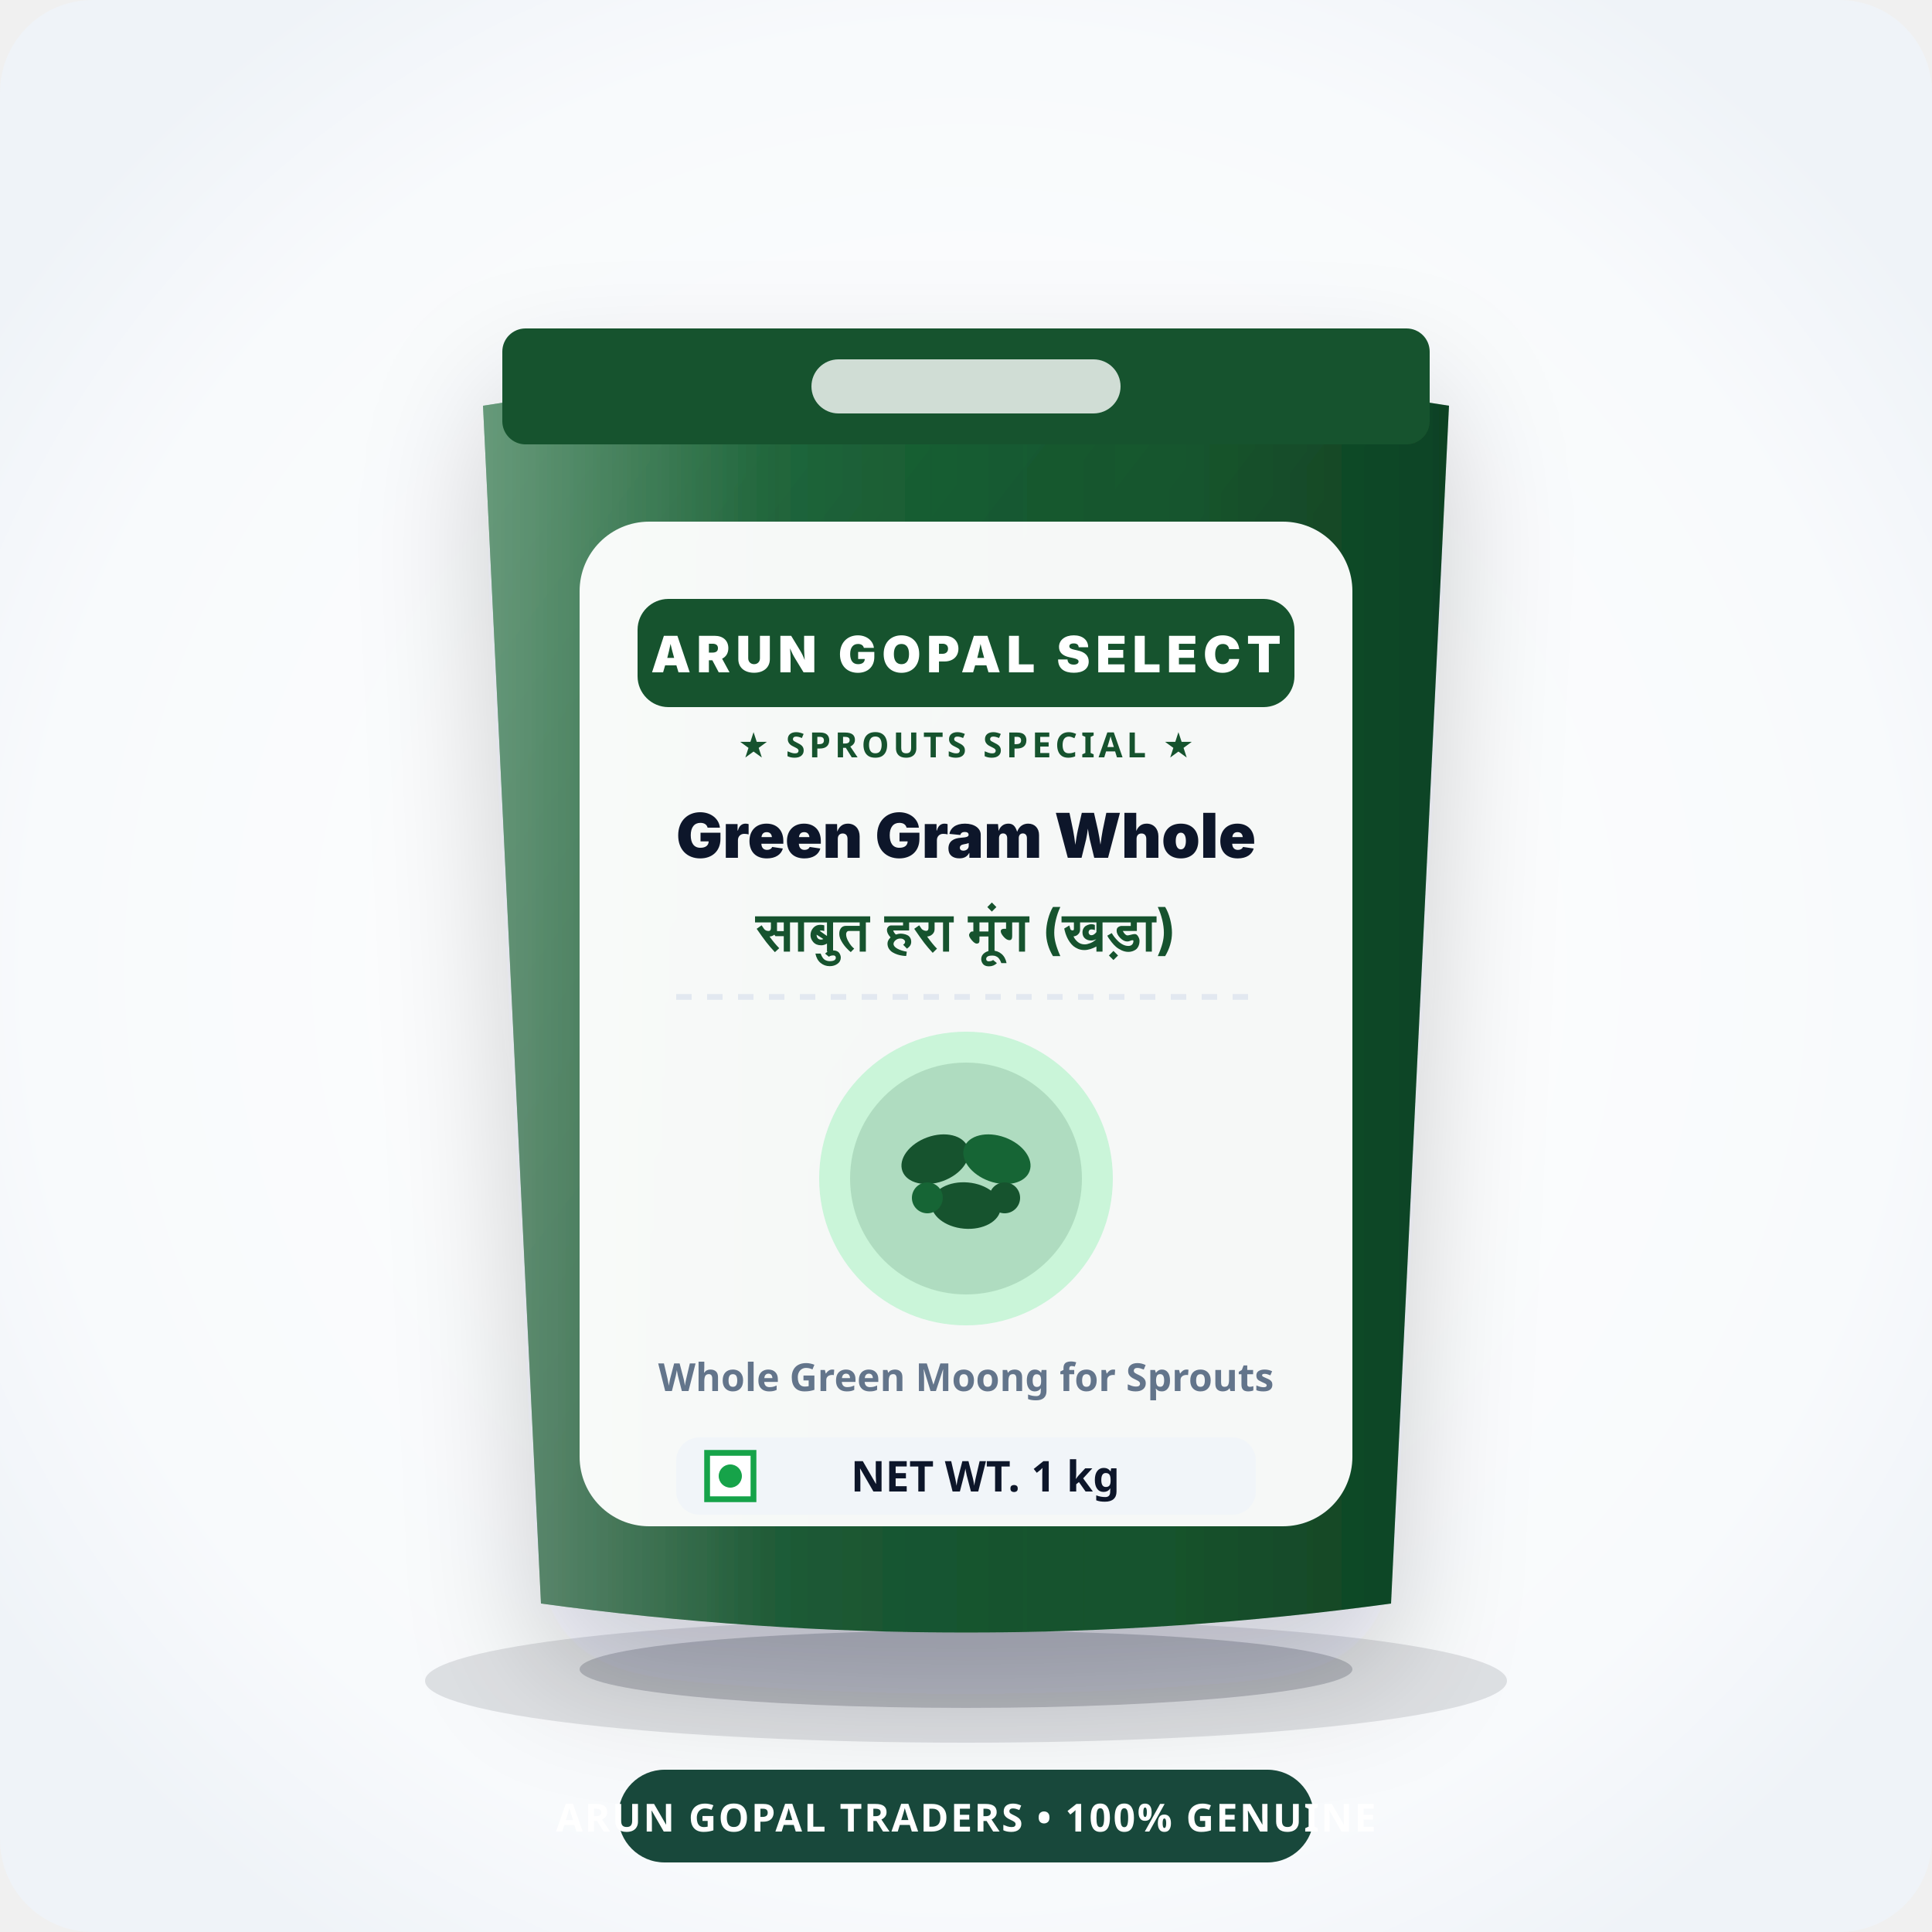
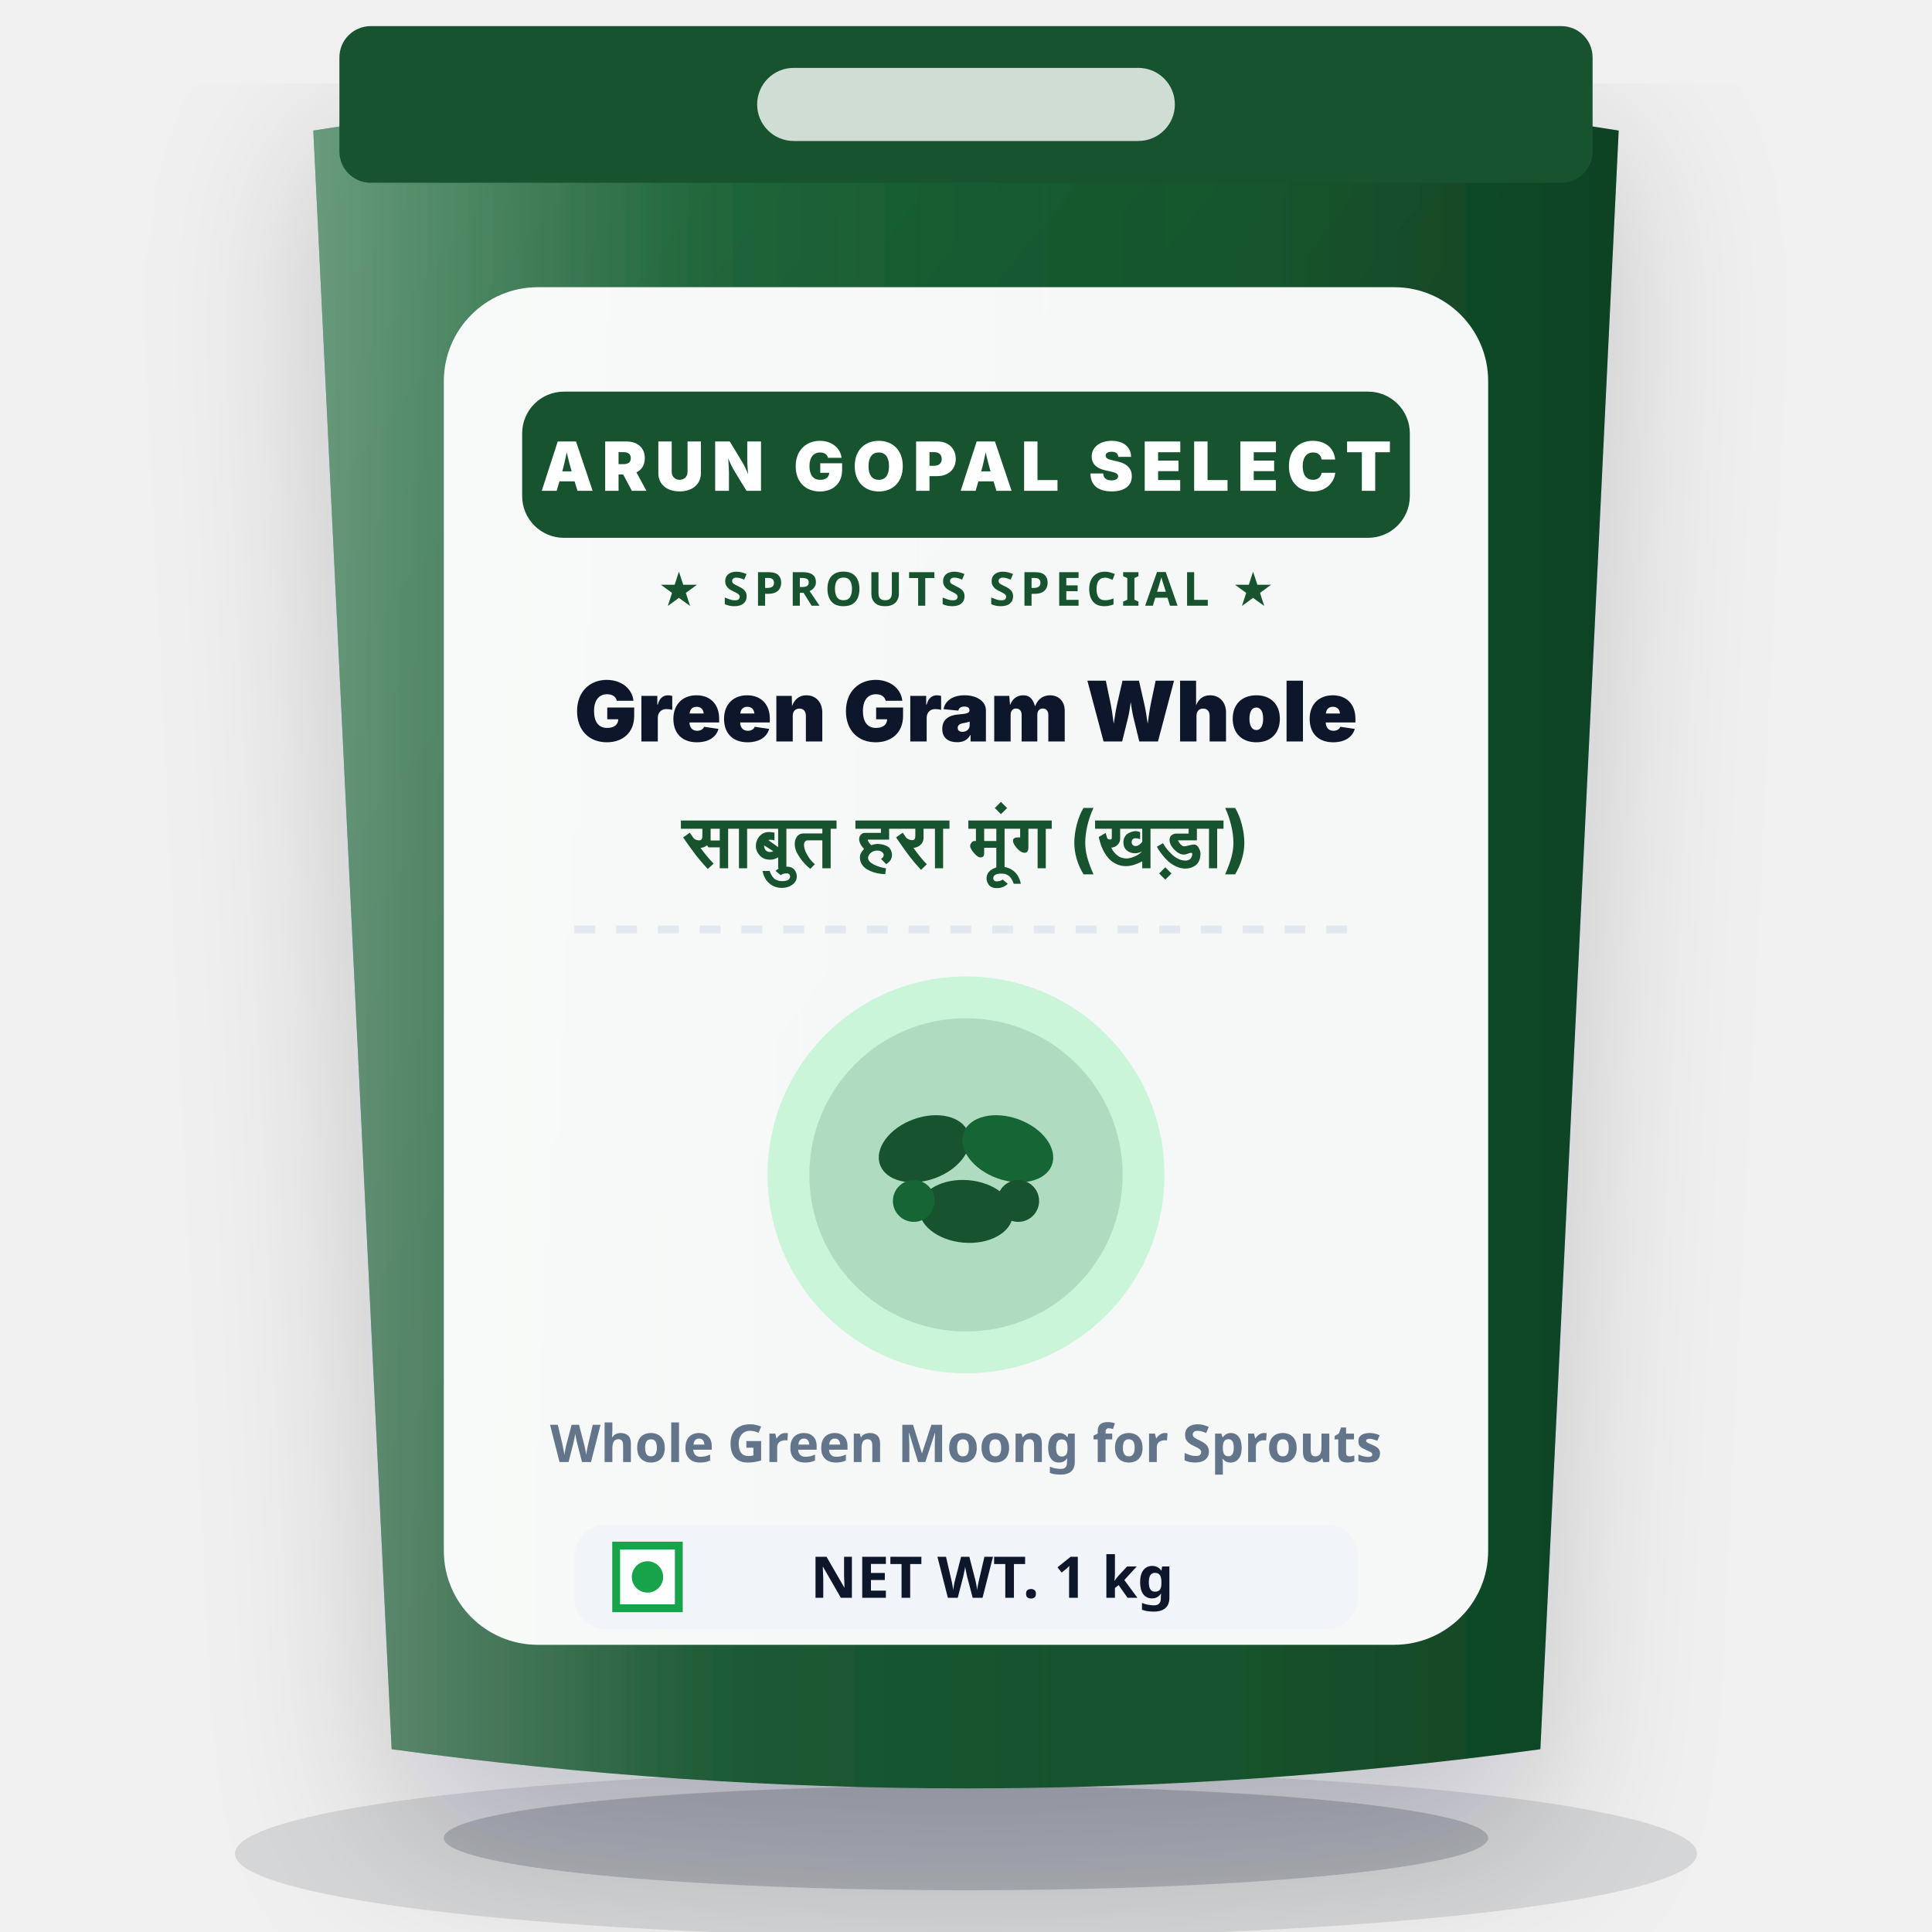
- <svg xmlns="http://www.w3.org/2000/svg" viewBox="0 0 500 500" width="500" height="500">
+ <svg xmlns="http://www.w3.org/2000/svg" viewBox="110 80 280 370" width="500" height="500">
  <defs>
    <radialGradient id="bgGrad" cx="50%" cy="50%" r="60%">
      <stop offset="0%" stop-color="#FFFFFF" />
      <stop offset="80%" stop-color="#F8FAFC" />
      <stop offset="100%" stop-color="#EFF3F8" />
    </radialGradient>
    <linearGradient id="packGrad_sabutmoongsvg" x1="0%" y1="0%" x2="100%" y2="100%">
      <stop offset="0%" stop-color="#166534" />
      <stop offset="50%" stop-color="#14532D" />
      <stop offset="100%" stop-color="#14532D" />
    </linearGradient>
    <linearGradient id="sheen" x1="0%" y1="0%" x2="100%" y2="0%">
      <stop offset="0%" stop-color="#FFFFFF" stop-opacity="0.35" />
      <stop offset="30%" stop-color="#FFFFFF" stop-opacity="0.05" />
      <stop offset="70%" stop-color="#000000" stop-opacity="0" />
      <stop offset="100%" stop-color="#000000" stop-opacity="0.2" />
    </linearGradient>
    <filter id="softShadow" x="-20%" y="-20%" width="140%" height="150%">
      <feDropShadow dx="0" dy="16" stdDeviation="16" flood-color="#0F172A" flood-opacity="0.18" />
    </filter>
  </defs>
-   <rect width="500" height="500" rx="24" fill="url(#bgGrad)" />
  <ellipse cx="250" cy="435" rx="140" ry="16" fill="#0F172A" opacity="0.12" />
  <ellipse cx="250" cy="432" rx="100" ry="10" fill="#0F172A" opacity="0.20" />
  <g filter="url(#softShadow)">
    <path d="M 125 105 Q 250 85 375 105 L 360 415 Q 250 430 140 415 Z" fill="url(#packGrad_sabutmoongsvg)" />
    <path d="M 125 105 Q 250 85 375 105 L 360 415 Q 250 430 140 415 Z" fill="url(#sheen)" />
    <rect x="130" y="85" width="240" height="30" rx="6" fill="#14532D" />
    <rect x="210" y="93" width="80" height="14" rx="7" fill="#FFFFFF" opacity="0.8" />
    <rect x="150" y="135" width="200" height="260" rx="18" fill="#FFFFFF" opacity="0.96" />
    <rect x="165" y="155" width="170" height="28" rx="8" fill="#14532D" />
    <text x="250" y="174" text-anchor="middle" fill="#FFFFFF" font-family="system-ui, -apple-system, BlinkMacSystemFont, sans-serif" font-weight="900" font-size="13" letter-spacing="1.5">
      ARUN GOPAL SELECT
    </text>
    <text x="250" y="196" text-anchor="middle" fill="#14532D" font-family="system-ui, sans-serif" font-weight="800" font-size="9" letter-spacing="1">
      ★ SPROUTS SPECIAL ★
    </text>
    <text x="250" y="222" text-anchor="middle" fill="#0F172A" font-family="system-ui, -apple-system, BlinkMacSystemFont, sans-serif" font-weight="900" font-size="16">
      Green Gram Whole
    </text>
    <text x="250" y="246" text-anchor="middle" fill="#14532D" font-family="system-ui, -apple-system, BlinkMacSystemFont, sans-serif" font-weight="700" font-size="14">
      साबुत हरा मूंग (खड़ा)
    </text>
    <line x1="175" y1="258" x2="325" y2="258" stroke="#E2E8F0" stroke-width="1.5" stroke-dasharray="4,4" />
    <circle cx="250" cy="305" r="38" fill="#86EFAC" opacity="0.4" />
    <circle cx="250" cy="305" r="30" fill="#14532D" opacity="0.15" />
    <ellipse cx="242" cy="300" rx="9" ry="6" fill="#14532D" transform="rotate(-20 242 300)" />
    <ellipse cx="258" cy="300" rx="9" ry="6" fill="#166534" transform="rotate(20 258 300)" />
    <ellipse cx="250" cy="312" rx="9" ry="6" fill="#14532D" transform="rotate(5 250 312)" />
    <circle cx="240" cy="310" r="4" fill="#166534" />
    <circle cx="260" cy="310" r="4" fill="#14532D" />
    <text x="250" y="360" text-anchor="middle" fill="#64748B" font-family="system-ui, sans-serif" font-weight="600" font-size="10">
      Whole Green Moong for Sprouts
    </text>
    <rect x="175" y="372" width="150" height="20" rx="6" fill="#F1F5F9" />
    <rect x="183" y="376" width="12" height="12" fill="#FFFFFF" stroke="#16A34A" stroke-width="1.5" />
    <circle cx="189" cy="382" r="3" fill="#16A34A" />
    <text x="255" y="386" text-anchor="middle" fill="#0F172A" font-family="system-ui, sans-serif" font-weight="800" font-size="11">
      NET WT. 1 kg
    </text>
  </g>
-   <rect x="160" y="458" width="180" height="24" rx="12" fill="#18483B" />
-   <text x="250" y="474" text-anchor="middle" fill="#FFFFFF" font-family="system-ui, sans-serif" font-weight="800" font-size="10" letter-spacing="0.5">
-     ARUN GOPAL TRADERS • 100% GENUINE
-   </text>
</svg>
